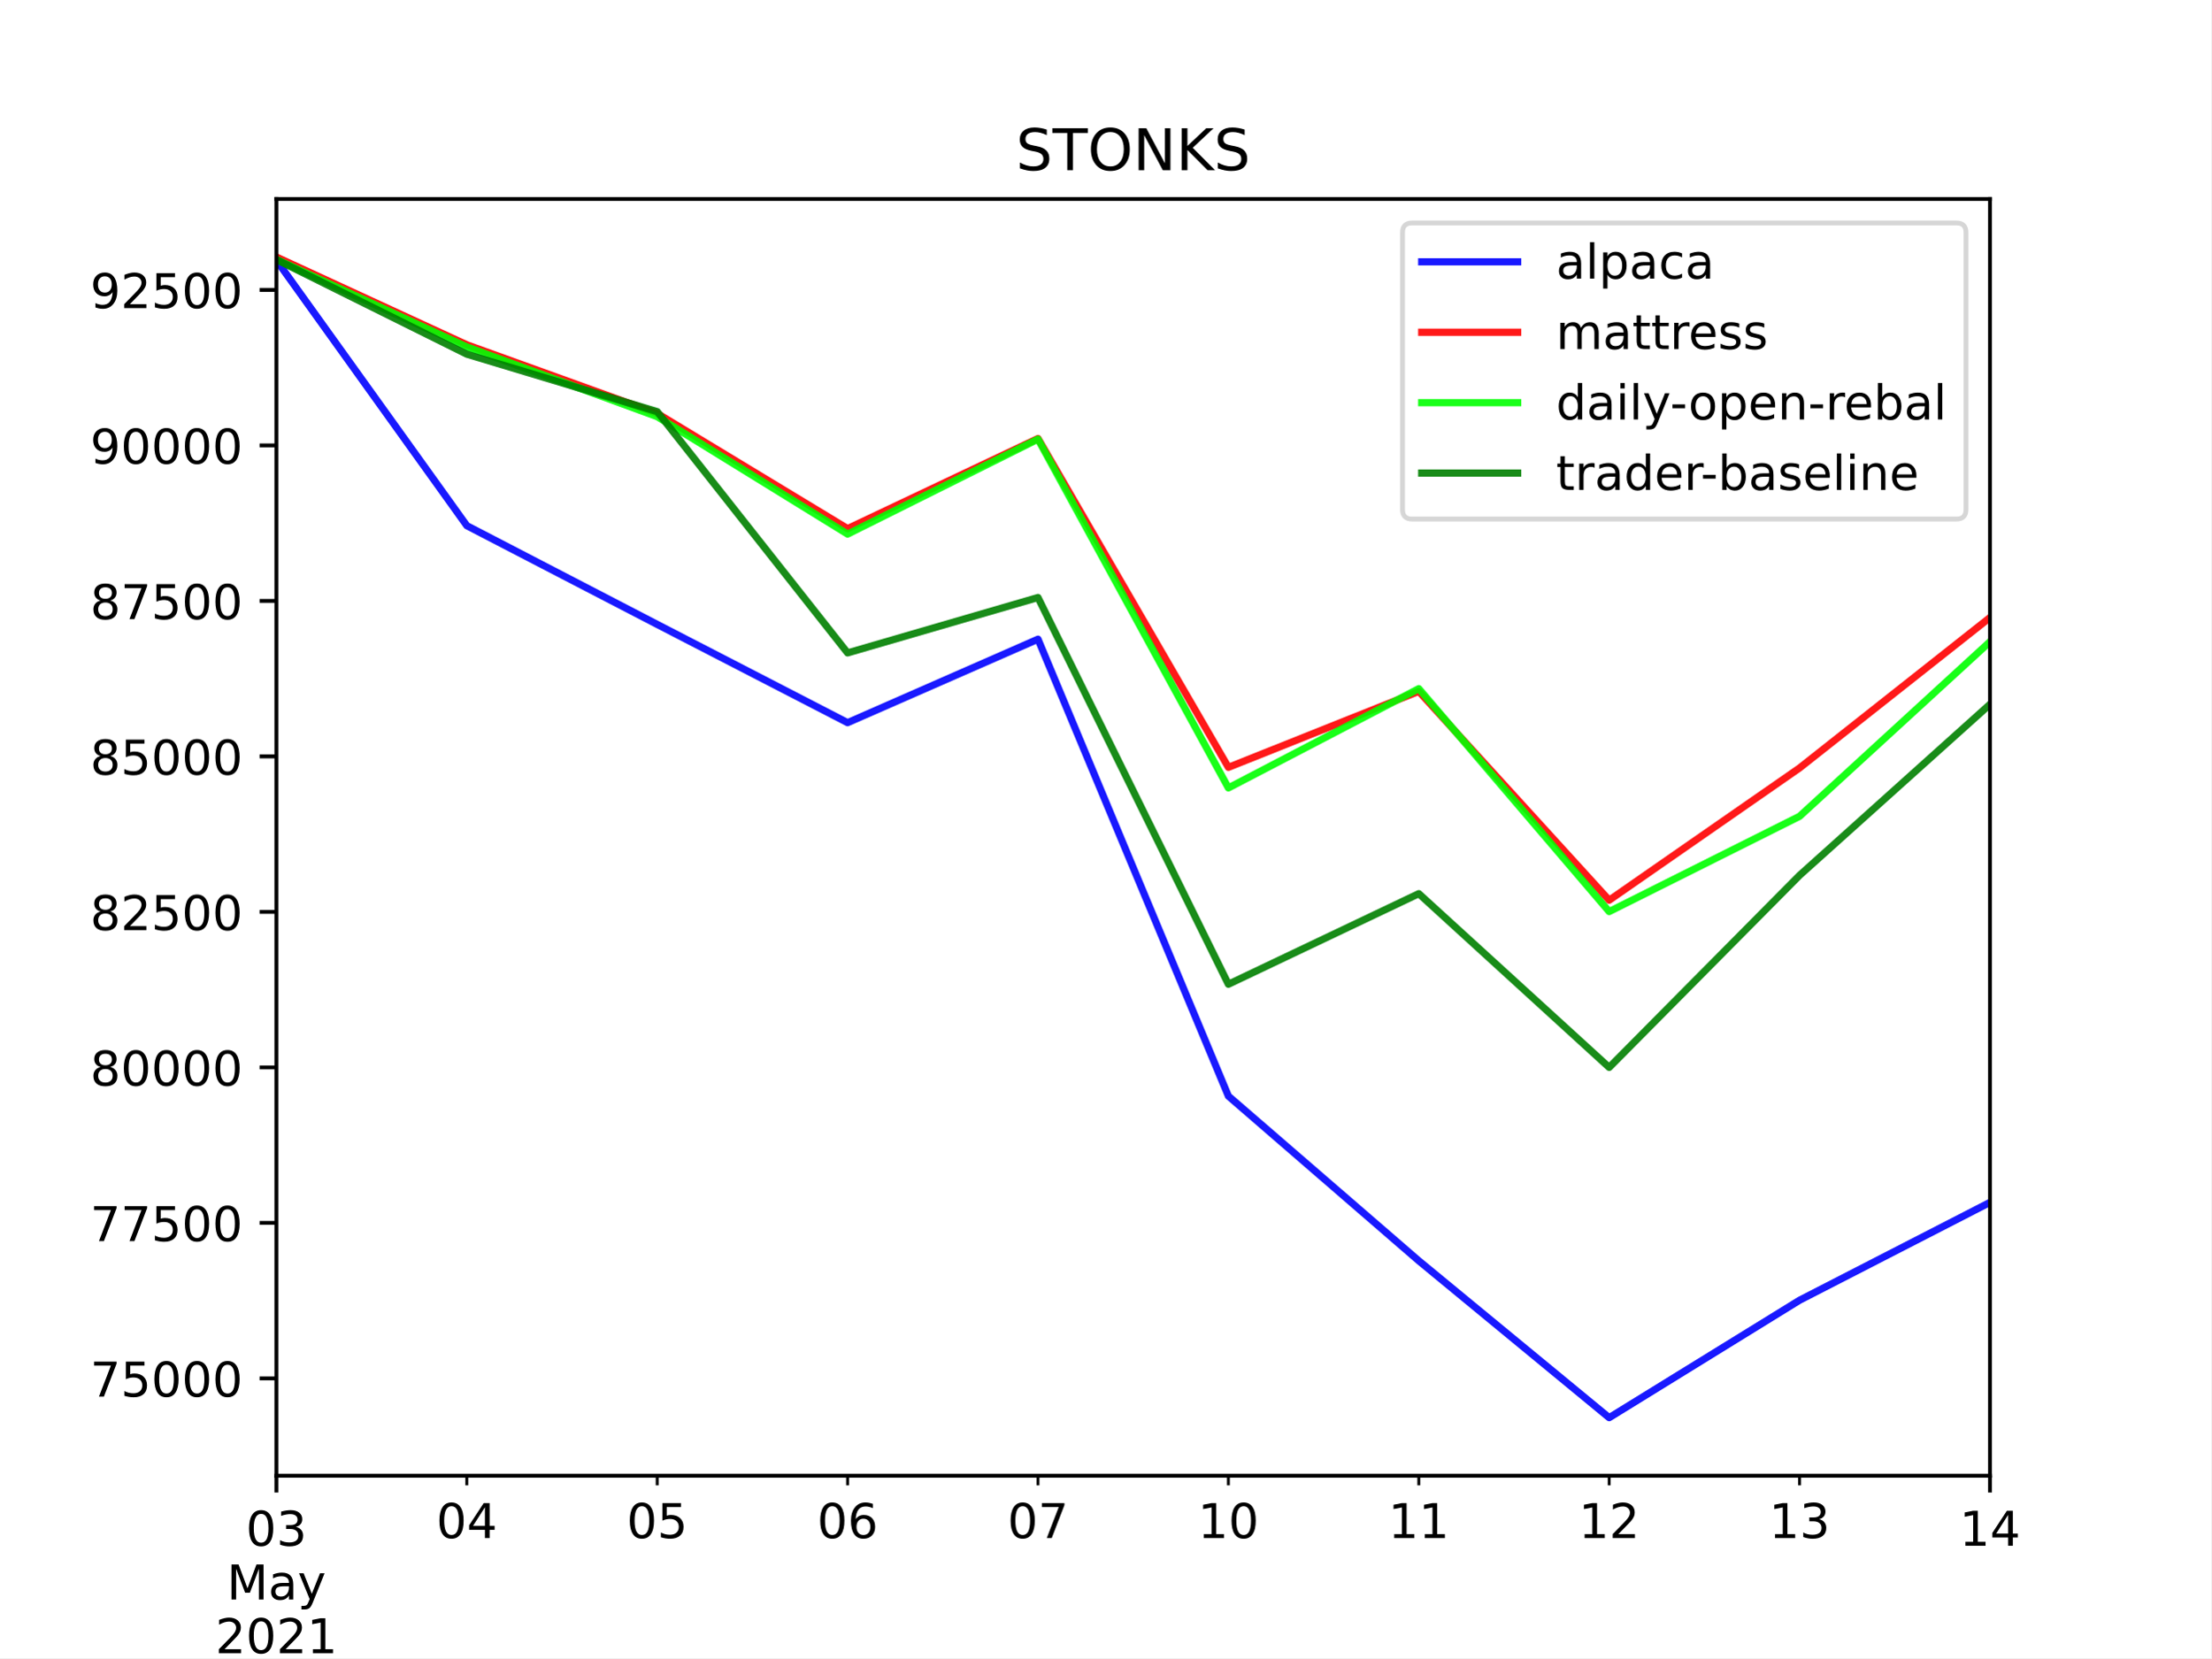
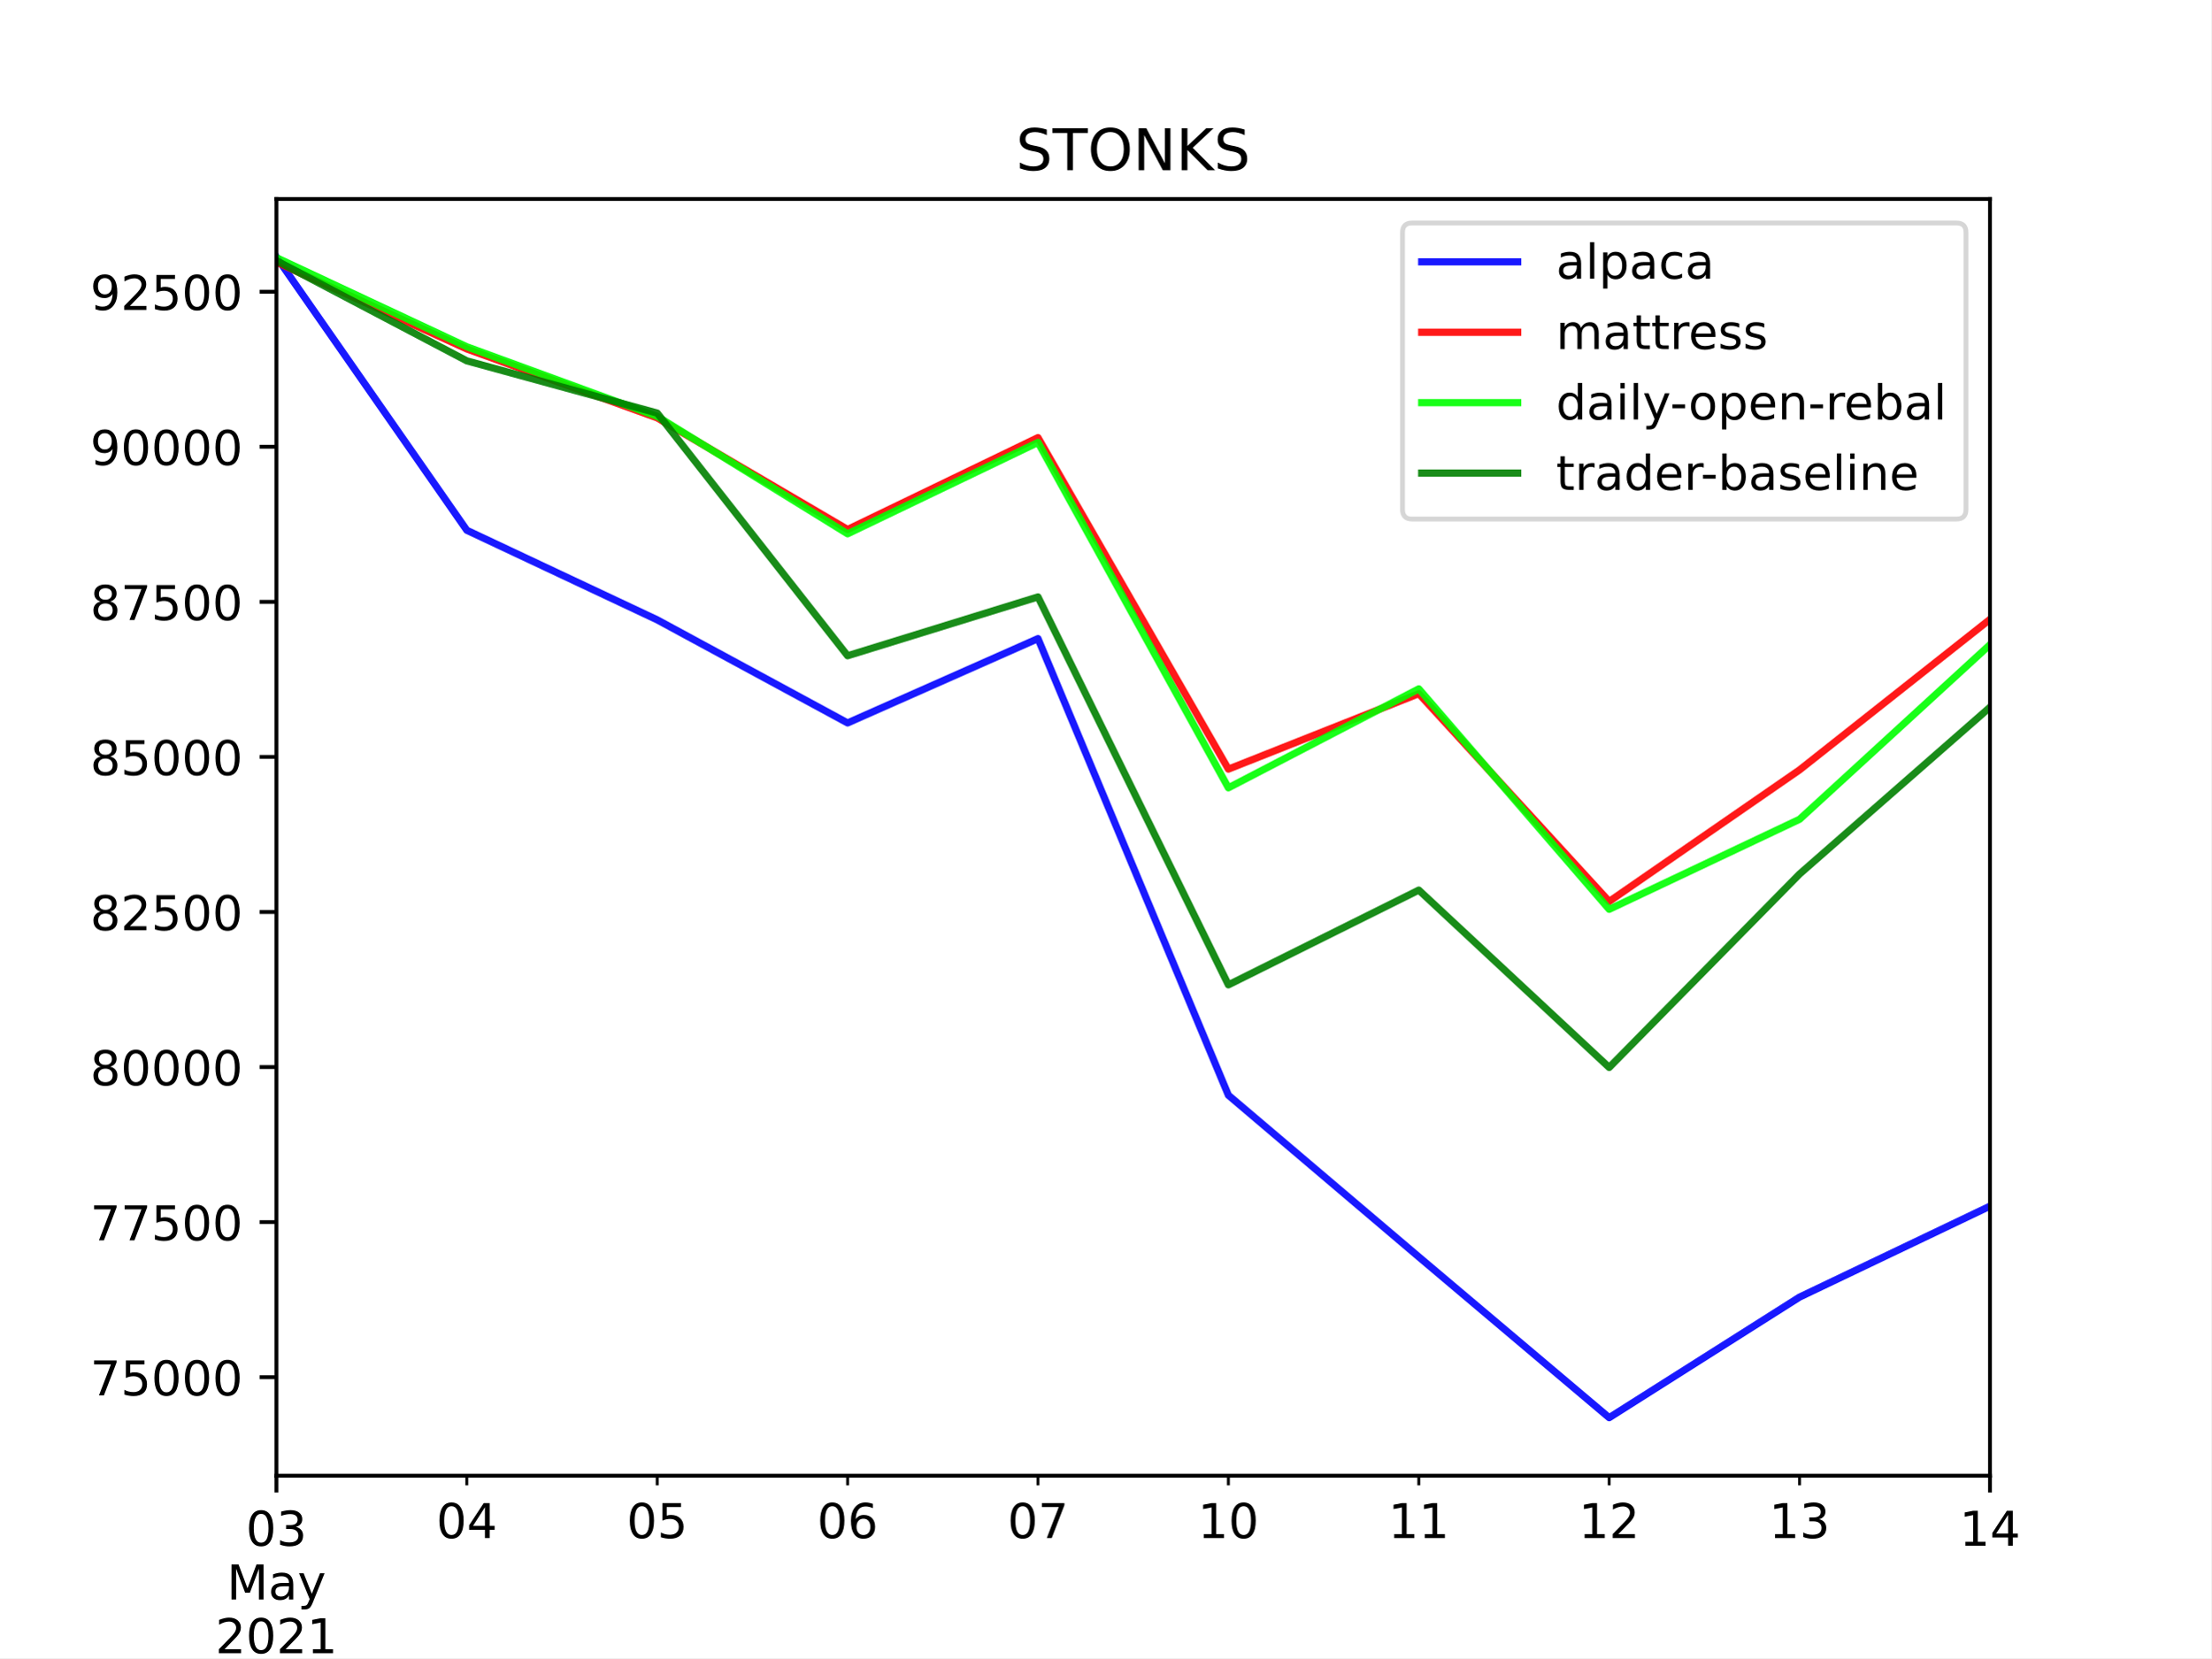
<svg xmlns="http://www.w3.org/2000/svg" xmlns:xlink="http://www.w3.org/1999/xlink" height="345.6pt" version="1.1" viewBox="0 0 460.8 345.6" width="460.8pt">
  <defs>
    <style type="text/css">*{stroke-linecap:butt;stroke-linejoin:round;}</style>
  </defs>
  <g id="figure_1">
    <g id="patch_1">
      <path d="M 0 345.6  L 460.8 345.6  L 460.8 0  L 0 0  z " style="fill:#ffffff;" />
    </g>
    <g id="axes_1">
      <g id="patch_2">
        <path d="M 57.6 307.584  L 414.72 307.584  L 414.72 41.472  L 57.6 41.472  z " style="fill:#ffffff;" />
      </g>
      <g id="matplotlib.axis_1">
        <g id="xtick_1">
          <g id="line2d_1">
            <defs>
-               <path d="M 0 0  L 0 3.5  " id="mae68a58e01" style="stroke:#000000;stroke-width:0.8;" />
-             </defs>
-             <g>
-               <use style="stroke:#000000;stroke-width:0.8;" x="57.6" xlink:href="#mae68a58e01" y="307.584" />
+               <path d="M 0 0  L 0 3.5  " id="m958716d8df" style="stroke:#000000;stroke-width:0.8;" />
+             </defs>
+             <g>
+               <use style="stroke:#000000;stroke-width:0.8;" x="57.6" xlink:href="#m958716d8df" y="307.584" />
            </g>
          </g>
          <g id="text_1">
            <g transform="translate(51.2375 322.1824)scale(0.1 -0.1)">
              <defs>
                <path d="M 2034 4250  Q 1547 4250 1301 3770  Q 1056 3291 1056 2328  Q 1056 1369 1301 889  Q 1547 409 2034 409  Q 2525 409 2770 889  Q 3016 1369 3016 2328  Q 3016 3291 2770 3770  Q 2525 4250 2034 4250  z M 2034 4750  Q 2819 4750 3233 4129  Q 3647 3509 3647 2328  Q 3647 1150 3233 529  Q 2819 -91 2034 -91  Q 1250 -91 836 529  Q 422 1150 422 2328  Q 422 3509 836 4129  Q 1250 4750 2034 4750  z " id="DejaVuSans-30" transform="scale(0.015625)" />
                <path d="M 2597 2516  Q 3050 2419 3304 2112  Q 3559 1806 3559 1356  Q 3559 666 3084 287  Q 2609 -91 1734 -91  Q 1441 -91 1130 -33  Q 819 25 488 141  L 488 750  Q 750 597 1062 519  Q 1375 441 1716 441  Q 2309 441 2620 675  Q 2931 909 2931 1356  Q 2931 1769 2642 2001  Q 2353 2234 1838 2234  L 1294 2234  L 1294 2753  L 1863 2753  Q 2328 2753 2575 2939  Q 2822 3125 2822 3475  Q 2822 3834 2567 4026  Q 2313 4219 1838 4219  Q 1578 4219 1281 4162  Q 984 4106 628 3988  L 628 4550  Q 988 4650 1302 4700  Q 1616 4750 1894 4750  Q 2613 4750 3031 4423  Q 3450 4097 3450 3541  Q 3450 3153 3228 2886  Q 3006 2619 2597 2516  z " id="DejaVuSans-33" transform="scale(0.015625)" />
              </defs>
              <use xlink:href="#DejaVuSans-30" />
              <use x="63.623" xlink:href="#DejaVuSans-33" />
            </g>
            <g transform="translate(47.2625 333.3802)scale(0.1 -0.1)">
              <defs>
                <path d="M 628 4666  L 1569 4666  L 2759 1491  L 3956 4666  L 4897 4666  L 4897 0  L 4281 0  L 4281 4097  L 3078 897  L 2444 897  L 1241 4097  L 1241 0  L 628 0  L 628 4666  z " id="DejaVuSans-4d" transform="scale(0.015625)" />
                <path d="M 2194 1759  Q 1497 1759 1228 1600  Q 959 1441 959 1056  Q 959 750 1161 570  Q 1363 391 1709 391  Q 2188 391 2477 730  Q 2766 1069 2766 1631  L 2766 1759  L 2194 1759  z M 3341 1997  L 3341 0  L 2766 0  L 2766 531  Q 2569 213 2275 61  Q 1981 -91 1556 -91  Q 1019 -91 701 211  Q 384 513 384 1019  Q 384 1609 779 1909  Q 1175 2209 1959 2209  L 2766 2209  L 2766 2266  Q 2766 2663 2505 2880  Q 2244 3097 1772 3097  Q 1472 3097 1187 3025  Q 903 2953 641 2809  L 641 3341  Q 956 3463 1253 3523  Q 1550 3584 1831 3584  Q 2591 3584 2966 3190  Q 3341 2797 3341 1997  z " id="DejaVuSans-61" transform="scale(0.015625)" />
                <path d="M 2059 -325  Q 1816 -950 1584 -1140  Q 1353 -1331 966 -1331  L 506 -1331  L 506 -850  L 844 -850  Q 1081 -850 1212 -737  Q 1344 -625 1503 -206  L 1606 56  L 191 3500  L 800 3500  L 1894 763  L 2988 3500  L 3597 3500  L 2059 -325  z " id="DejaVuSans-79" transform="scale(0.015625)" />
              </defs>
              <use xlink:href="#DejaVuSans-4d" />
              <use x="86.279" xlink:href="#DejaVuSans-61" />
              <use x="147.559" xlink:href="#DejaVuSans-79" />
            </g>
            <g transform="translate(44.875 344.5781)scale(0.1 -0.1)">
              <defs>
                <path d="M 1228 531  L 3431 531  L 3431 0  L 469 0  L 469 531  Q 828 903 1448 1529  Q 2069 2156 2228 2338  Q 2531 2678 2651 2914  Q 2772 3150 2772 3378  Q 2772 3750 2511 3984  Q 2250 4219 1831 4219  Q 1534 4219 1204 4116  Q 875 4013 500 3803  L 500 4441  Q 881 4594 1212 4672  Q 1544 4750 1819 4750  Q 2544 4750 2975 4387  Q 3406 4025 3406 3419  Q 3406 3131 3298 2873  Q 3191 2616 2906 2266  Q 2828 2175 2409 1742  Q 1991 1309 1228 531  z " id="DejaVuSans-32" transform="scale(0.015625)" />
                <path d="M 794 531  L 1825 531  L 1825 4091  L 703 3866  L 703 4441  L 1819 4666  L 2450 4666  L 2450 531  L 3481 531  L 3481 0  L 794 0  L 794 531  z " id="DejaVuSans-31" transform="scale(0.015625)" />
              </defs>
              <use xlink:href="#DejaVuSans-32" />
              <use x="63.623" xlink:href="#DejaVuSans-30" />
              <use x="127.246" xlink:href="#DejaVuSans-32" />
              <use x="190.869" xlink:href="#DejaVuSans-31" />
            </g>
          </g>
        </g>
        <g id="xtick_2">
          <g id="line2d_2">
            <g>
-               <use style="stroke:#000000;stroke-width:0.8;" x="414.72" xlink:href="#mae68a58e01" y="307.584" />
+               <use style="stroke:#000000;stroke-width:0.8;" x="414.72" xlink:href="#m958716d8df" y="307.584" />
            </g>
          </g>
          <g id="text_2">
            <g transform="translate(408.3575 322.1824)scale(0.1 -0.1)">
              <defs>
                <path d="M 2419 4116  L 825 1625  L 2419 1625  L 2419 4116  z M 2253 4666  L 3047 4666  L 3047 1625  L 3713 1625  L 3713 1100  L 3047 1100  L 3047 0  L 2419 0  L 2419 1100  L 313 1100  L 313 1709  L 2253 4666  z " id="DejaVuSans-34" transform="scale(0.015625)" />
              </defs>
              <use xlink:href="#DejaVuSans-31" />
              <use x="63.623" xlink:href="#DejaVuSans-34" />
            </g>
          </g>
        </g>
        <g id="xtick_3">
          <g id="line2d_3">
            <defs>
-               <path d="M 0 0  L 0 2  " id="m0b2083c2cc" style="stroke:#000000;stroke-width:0.6;" />
-             </defs>
-             <g>
-               <use style="stroke:#000000;stroke-width:0.6;" x="97.28" xlink:href="#m0b2083c2cc" y="307.584" />
+               <path d="M 0 0  L 0 2  " id="m61c7a9ef35" style="stroke:#000000;stroke-width:0.6;" />
+             </defs>
+             <g>
+               <use style="stroke:#000000;stroke-width:0.6;" x="97.28" xlink:href="#m61c7a9ef35" y="307.584" />
            </g>
          </g>
          <g id="text_3">
            <g transform="translate(90.9175 320.5824)scale(0.1 -0.1)">
              <use xlink:href="#DejaVuSans-30" />
              <use x="63.623" xlink:href="#DejaVuSans-34" />
            </g>
          </g>
        </g>
        <g id="xtick_4">
          <g id="line2d_4">
            <g>
-               <use style="stroke:#000000;stroke-width:0.6;" x="136.96" xlink:href="#m0b2083c2cc" y="307.584" />
+               <use style="stroke:#000000;stroke-width:0.6;" x="136.96" xlink:href="#m61c7a9ef35" y="307.584" />
            </g>
          </g>
          <g id="text_4">
            <g transform="translate(130.5975 320.5824)scale(0.1 -0.1)">
              <defs>
                <path d="M 691 4666  L 3169 4666  L 3169 4134  L 1269 4134  L 1269 2991  Q 1406 3038 1543 3061  Q 1681 3084 1819 3084  Q 2600 3084 3056 2656  Q 3513 2228 3513 1497  Q 3513 744 3044 326  Q 2575 -91 1722 -91  Q 1428 -91 1123 -41  Q 819 9 494 109  L 494 744  Q 775 591 1075 516  Q 1375 441 1709 441  Q 2250 441 2565 725  Q 2881 1009 2881 1497  Q 2881 1984 2565 2268  Q 2250 2553 1709 2553  Q 1456 2553 1204 2497  Q 953 2441 691 2322  L 691 4666  z " id="DejaVuSans-35" transform="scale(0.015625)" />
              </defs>
              <use xlink:href="#DejaVuSans-30" />
              <use x="63.623" xlink:href="#DejaVuSans-35" />
            </g>
          </g>
        </g>
        <g id="xtick_5">
          <g id="line2d_5">
            <g>
-               <use style="stroke:#000000;stroke-width:0.6;" x="176.64" xlink:href="#m0b2083c2cc" y="307.584" />
+               <use style="stroke:#000000;stroke-width:0.6;" x="176.64" xlink:href="#m61c7a9ef35" y="307.584" />
            </g>
          </g>
          <g id="text_5">
            <g transform="translate(170.2775 320.5824)scale(0.1 -0.1)">
              <defs>
                <path d="M 2113 2584  Q 1688 2584 1439 2293  Q 1191 2003 1191 1497  Q 1191 994 1439 701  Q 1688 409 2113 409  Q 2538 409 2786 701  Q 3034 994 3034 1497  Q 3034 2003 2786 2293  Q 2538 2584 2113 2584  z M 3366 4563  L 3366 3988  Q 3128 4100 2886 4159  Q 2644 4219 2406 4219  Q 1781 4219 1451 3797  Q 1122 3375 1075 2522  Q 1259 2794 1537 2939  Q 1816 3084 2150 3084  Q 2853 3084 3261 2657  Q 3669 2231 3669 1497  Q 3669 778 3244 343  Q 2819 -91 2113 -91  Q 1303 -91 875 529  Q 447 1150 447 2328  Q 447 3434 972 4092  Q 1497 4750 2381 4750  Q 2619 4750 2861 4703  Q 3103 4656 3366 4563  z " id="DejaVuSans-36" transform="scale(0.015625)" />
              </defs>
              <use xlink:href="#DejaVuSans-30" />
              <use x="63.623" xlink:href="#DejaVuSans-36" />
            </g>
          </g>
        </g>
        <g id="xtick_6">
          <g id="line2d_6">
            <g>
-               <use style="stroke:#000000;stroke-width:0.6;" x="216.32" xlink:href="#m0b2083c2cc" y="307.584" />
+               <use style="stroke:#000000;stroke-width:0.6;" x="216.32" xlink:href="#m61c7a9ef35" y="307.584" />
            </g>
          </g>
          <g id="text_6">
            <g transform="translate(209.9575 320.5824)scale(0.1 -0.1)">
              <defs>
                <path d="M 525 4666  L 3525 4666  L 3525 4397  L 1831 0  L 1172 0  L 2766 4134  L 525 4134  L 525 4666  z " id="DejaVuSans-37" transform="scale(0.015625)" />
              </defs>
              <use xlink:href="#DejaVuSans-30" />
              <use x="63.623" xlink:href="#DejaVuSans-37" />
            </g>
          </g>
        </g>
        <g id="xtick_7">
          <g id="line2d_7">
            <g>
-               <use style="stroke:#000000;stroke-width:0.6;" x="256" xlink:href="#m0b2083c2cc" y="307.584" />
+               <use style="stroke:#000000;stroke-width:0.6;" x="256" xlink:href="#m61c7a9ef35" y="307.584" />
            </g>
          </g>
          <g id="text_7">
            <g transform="translate(249.6375 320.5824)scale(0.1 -0.1)">
              <use xlink:href="#DejaVuSans-31" />
              <use x="63.623" xlink:href="#DejaVuSans-30" />
            </g>
          </g>
        </g>
        <g id="xtick_8">
          <g id="line2d_8">
            <g>
-               <use style="stroke:#000000;stroke-width:0.6;" x="295.68" xlink:href="#m0b2083c2cc" y="307.584" />
+               <use style="stroke:#000000;stroke-width:0.6;" x="295.68" xlink:href="#m61c7a9ef35" y="307.584" />
            </g>
          </g>
          <g id="text_8">
            <g transform="translate(289.3175 320.5824)scale(0.1 -0.1)">
              <use xlink:href="#DejaVuSans-31" />
              <use x="63.623" xlink:href="#DejaVuSans-31" />
            </g>
          </g>
        </g>
        <g id="xtick_9">
          <g id="line2d_9">
            <g>
-               <use style="stroke:#000000;stroke-width:0.6;" x="335.36" xlink:href="#m0b2083c2cc" y="307.584" />
+               <use style="stroke:#000000;stroke-width:0.6;" x="335.36" xlink:href="#m61c7a9ef35" y="307.584" />
            </g>
          </g>
          <g id="text_9">
            <g transform="translate(328.9975 320.5824)scale(0.1 -0.1)">
              <use xlink:href="#DejaVuSans-31" />
              <use x="63.623" xlink:href="#DejaVuSans-32" />
            </g>
          </g>
        </g>
        <g id="xtick_10">
          <g id="line2d_10">
            <g>
-               <use style="stroke:#000000;stroke-width:0.6;" x="375.04" xlink:href="#m0b2083c2cc" y="307.584" />
+               <use style="stroke:#000000;stroke-width:0.6;" x="375.04" xlink:href="#m61c7a9ef35" y="307.584" />
            </g>
          </g>
          <g id="text_10">
            <g transform="translate(368.6775 320.5824)scale(0.1 -0.1)">
              <use xlink:href="#DejaVuSans-31" />
              <use x="63.623" xlink:href="#DejaVuSans-33" />
            </g>
          </g>
        </g>
        <g id="text_11">
          <g transform="translate(224.885 358.2562)scale(0.1 -0.1)">
            <defs>
              <path d="M 2906 2969  L 2906 4863  L 3481 4863  L 3481 0  L 2906 0  L 2906 525  Q 2725 213 2448 61  Q 2172 -91 1784 -91  Q 1150 -91 751 415  Q 353 922 353 1747  Q 353 2572 751 3078  Q 1150 3584 1784 3584  Q 2172 3584 2448 3432  Q 2725 3281 2906 2969  z M 947 1747  Q 947 1113 1208 752  Q 1469 391 1925 391  Q 2381 391 2643 752  Q 2906 1113 2906 1747  Q 2906 2381 2643 2742  Q 2381 3103 1925 3103  Q 1469 3103 1208 2742  Q 947 2381 947 1747  z " id="DejaVuSans-64" transform="scale(0.015625)" />
              <path d="M 1172 4494  L 1172 3500  L 2356 3500  L 2356 3053  L 1172 3053  L 1172 1153  Q 1172 725 1289 603  Q 1406 481 1766 481  L 2356 481  L 2356 0  L 1766 0  Q 1100 0 847 248  Q 594 497 594 1153  L 594 3053  L 172 3053  L 172 3500  L 594 3500  L 594 4494  L 1172 4494  z " id="DejaVuSans-74" transform="scale(0.015625)" />
              <path d="M 3597 1894  L 3597 1613  L 953 1613  Q 991 1019 1311 708  Q 1631 397 2203 397  Q 2534 397 2845 478  Q 3156 559 3463 722  L 3463 178  Q 3153 47 2828 -22  Q 2503 -91 2169 -91  Q 1331 -91 842 396  Q 353 884 353 1716  Q 353 2575 817 3079  Q 1281 3584 2069 3584  Q 2775 3584 3186 3129  Q 3597 2675 3597 1894  z M 3022 2063  Q 3016 2534 2758 2815  Q 2500 3097 2075 3097  Q 1594 3097 1305 2825  Q 1016 2553 972 2059  L 3022 2063  z " id="DejaVuSans-65" transform="scale(0.015625)" />
            </defs>
            <use xlink:href="#DejaVuSans-64" />
            <use x="63.477" xlink:href="#DejaVuSans-61" />
            <use x="124.756" xlink:href="#DejaVuSans-74" />
            <use x="163.965" xlink:href="#DejaVuSans-65" />
          </g>
        </g>
      </g>
      <g id="matplotlib.axis_2">
        <g id="ytick_1">
          <g id="line2d_11">
            <defs>
-               <path d="M 0 0  L -3.5 0  " id="m674d64f6d0" style="stroke:#000000;stroke-width:0.8;" />
-             </defs>
-             <g>
-               <use style="stroke:#000000;stroke-width:0.8;" x="57.6" xlink:href="#m674d64f6d0" y="287.3" />
+               <path d="M 0 0  L -3.5 0  " id="mfbfaa73dca" style="stroke:#000000;stroke-width:0.8;" />
+             </defs>
+             <g>
+               <use style="stroke:#000000;stroke-width:0.8;" x="57.6" xlink:href="#mfbfaa73dca" y="287.051" />
            </g>
          </g>
          <g id="text_12">
-             <g transform="translate(18.7875 291.0989)scale(0.1 -0.1)">
+             <g transform="translate(18.7875 290.8498)scale(0.1 -0.1)">
              <use xlink:href="#DejaVuSans-37" />
              <use x="63.623" xlink:href="#DejaVuSans-35" />
              <use x="127.246" xlink:href="#DejaVuSans-30" />
              <use x="190.869" xlink:href="#DejaVuSans-30" />
              <use x="254.492" xlink:href="#DejaVuSans-30" />
            </g>
          </g>
        </g>
        <g id="ytick_2">
          <g id="line2d_12">
            <g>
-               <use style="stroke:#000000;stroke-width:0.8;" x="57.6" xlink:href="#m674d64f6d0" y="254.888" />
+               <use style="stroke:#000000;stroke-width:0.8;" x="57.6" xlink:href="#mfbfaa73dca" y="254.728" />
            </g>
          </g>
          <g id="text_13">
-             <g transform="translate(18.7875 258.6877)scale(0.1 -0.1)">
+             <g transform="translate(18.7875 258.5275)scale(0.1 -0.1)">
              <use xlink:href="#DejaVuSans-37" />
              <use x="63.623" xlink:href="#DejaVuSans-37" />
              <use x="127.246" xlink:href="#DejaVuSans-35" />
              <use x="190.869" xlink:href="#DejaVuSans-30" />
              <use x="254.492" xlink:href="#DejaVuSans-30" />
            </g>
          </g>
        </g>
        <g id="ytick_3">
          <g id="line2d_13">
            <g>
-               <use style="stroke:#000000;stroke-width:0.8;" x="57.6" xlink:href="#m674d64f6d0" y="222.477" />
+               <use style="stroke:#000000;stroke-width:0.8;" x="57.6" xlink:href="#mfbfaa73dca" y="222.406" />
            </g>
          </g>
          <g id="text_14">
-             <g transform="translate(18.7875 226.2765)scale(0.1 -0.1)">
+             <g transform="translate(18.7875 226.2052)scale(0.1 -0.1)">
              <defs>
                <path d="M 2034 2216  Q 1584 2216 1326 1975  Q 1069 1734 1069 1313  Q 1069 891 1326 650  Q 1584 409 2034 409  Q 2484 409 2743 651  Q 3003 894 3003 1313  Q 3003 1734 2745 1975  Q 2488 2216 2034 2216  z M 1403 2484  Q 997 2584 770 2862  Q 544 3141 544 3541  Q 544 4100 942 4425  Q 1341 4750 2034 4750  Q 2731 4750 3128 4425  Q 3525 4100 3525 3541  Q 3525 3141 3298 2862  Q 3072 2584 2669 2484  Q 3125 2378 3379 2068  Q 3634 1759 3634 1313  Q 3634 634 3220 271  Q 2806 -91 2034 -91  Q 1263 -91 848 271  Q 434 634 434 1313  Q 434 1759 690 2068  Q 947 2378 1403 2484  z M 1172 3481  Q 1172 3119 1398 2916  Q 1625 2713 2034 2713  Q 2441 2713 2670 2916  Q 2900 3119 2900 3481  Q 2900 3844 2670 4047  Q 2441 4250 2034 4250  Q 1625 4250 1398 4047  Q 1172 3844 1172 3481  z " id="DejaVuSans-38" transform="scale(0.015625)" />
              </defs>
              <use xlink:href="#DejaVuSans-38" />
              <use x="63.623" xlink:href="#DejaVuSans-30" />
              <use x="127.246" xlink:href="#DejaVuSans-30" />
              <use x="190.869" xlink:href="#DejaVuSans-30" />
              <use x="254.492" xlink:href="#DejaVuSans-30" />
            </g>
          </g>
        </g>
        <g id="ytick_4">
          <g id="line2d_14">
            <g>
-               <use style="stroke:#000000;stroke-width:0.8;" x="57.6" xlink:href="#m674d64f6d0" y="190.066" />
+               <use style="stroke:#000000;stroke-width:0.8;" x="57.6" xlink:href="#mfbfaa73dca" y="190.084" />
            </g>
          </g>
          <g id="text_15">
-             <g transform="translate(18.7875 193.8652)scale(0.1 -0.1)">
+             <g transform="translate(18.7875 193.8829)scale(0.1 -0.1)">
              <use xlink:href="#DejaVuSans-38" />
              <use x="63.623" xlink:href="#DejaVuSans-32" />
              <use x="127.246" xlink:href="#DejaVuSans-35" />
              <use x="190.869" xlink:href="#DejaVuSans-30" />
              <use x="254.492" xlink:href="#DejaVuSans-30" />
            </g>
          </g>
        </g>
        <g id="ytick_5">
          <g id="line2d_15">
            <g>
-               <use style="stroke:#000000;stroke-width:0.8;" x="57.6" xlink:href="#m674d64f6d0" y="157.655" />
+               <use style="stroke:#000000;stroke-width:0.8;" x="57.6" xlink:href="#mfbfaa73dca" y="157.761" />
            </g>
          </g>
          <g id="text_16">
-             <g transform="translate(18.7875 161.454)scale(0.1 -0.1)">
+             <g transform="translate(18.7875 161.5606)scale(0.1 -0.1)">
              <use xlink:href="#DejaVuSans-38" />
              <use x="63.623" xlink:href="#DejaVuSans-35" />
              <use x="127.246" xlink:href="#DejaVuSans-30" />
              <use x="190.869" xlink:href="#DejaVuSans-30" />
              <use x="254.492" xlink:href="#DejaVuSans-30" />
            </g>
          </g>
        </g>
        <g id="ytick_6">
          <g id="line2d_16">
            <g>
-               <use style="stroke:#000000;stroke-width:0.8;" x="57.6" xlink:href="#m674d64f6d0" y="125.244" />
+               <use style="stroke:#000000;stroke-width:0.8;" x="57.6" xlink:href="#mfbfaa73dca" y="125.439" />
            </g>
          </g>
          <g id="text_17">
-             <g transform="translate(18.7875 129.0428)scale(0.1 -0.1)">
+             <g transform="translate(18.7875 129.2383)scale(0.1 -0.1)">
              <use xlink:href="#DejaVuSans-38" />
              <use x="63.623" xlink:href="#DejaVuSans-37" />
              <use x="127.246" xlink:href="#DejaVuSans-35" />
              <use x="190.869" xlink:href="#DejaVuSans-30" />
              <use x="254.492" xlink:href="#DejaVuSans-30" />
            </g>
          </g>
        </g>
        <g id="ytick_7">
          <g id="line2d_17">
            <g>
-               <use style="stroke:#000000;stroke-width:0.8;" x="57.6" xlink:href="#m674d64f6d0" y="92.832" />
+               <use style="stroke:#000000;stroke-width:0.8;" x="57.6" xlink:href="#mfbfaa73dca" y="93.117" />
            </g>
          </g>
          <g id="text_18">
-             <g transform="translate(18.7875 96.63159)scale(0.1 -0.1)">
+             <g transform="translate(18.7875 96.91599)scale(0.1 -0.1)">
              <defs>
                <path d="M 703 97  L 703 672  Q 941 559 1184 500  Q 1428 441 1663 441  Q 2288 441 2617 861  Q 2947 1281 2994 2138  Q 2813 1869 2534 1725  Q 2256 1581 1919 1581  Q 1219 1581 811 2004  Q 403 2428 403 3163  Q 403 3881 828 4315  Q 1253 4750 1959 4750  Q 2769 4750 3195 4129  Q 3622 3509 3622 2328  Q 3622 1225 3098 567  Q 2575 -91 1691 -91  Q 1453 -91 1209 -44  Q 966 3 703 97  z M 1959 2075  Q 2384 2075 2632 2365  Q 2881 2656 2881 3163  Q 2881 3666 2632 3958  Q 2384 4250 1959 4250  Q 1534 4250 1286 3958  Q 1038 3666 1038 3163  Q 1038 2656 1286 2365  Q 1534 2075 1959 2075  z " id="DejaVuSans-39" transform="scale(0.015625)" />
              </defs>
              <use xlink:href="#DejaVuSans-39" />
              <use x="63.623" xlink:href="#DejaVuSans-30" />
              <use x="127.246" xlink:href="#DejaVuSans-30" />
              <use x="190.869" xlink:href="#DejaVuSans-30" />
              <use x="254.492" xlink:href="#DejaVuSans-30" />
            </g>
          </g>
        </g>
        <g id="ytick_8">
          <g id="line2d_18">
            <g>
-               <use style="stroke:#000000;stroke-width:0.8;" x="57.6" xlink:href="#m674d64f6d0" y="60.421" />
+               <use style="stroke:#000000;stroke-width:0.8;" x="57.6" xlink:href="#mfbfaa73dca" y="60.794" />
            </g>
          </g>
          <g id="text_19">
-             <g transform="translate(18.7875 64.22037)scale(0.1 -0.1)">
+             <g transform="translate(18.7875 64.59368)scale(0.1 -0.1)">
              <use xlink:href="#DejaVuSans-39" />
              <use x="63.623" xlink:href="#DejaVuSans-32" />
              <use x="127.246" xlink:href="#DejaVuSans-35" />
              <use x="190.869" xlink:href="#DejaVuSans-30" />
              <use x="254.492" xlink:href="#DejaVuSans-30" />
            </g>
          </g>
        </g>
      </g>
      <g id="line2d_19">
-         <path clip-path="url(#p762589743e)" d="M 57.6 54.236  L 97.28 109.561  L 136.96 130.142  L 176.64 150.625  L 216.32 133.222  L 256 228.461  L 295.68 262.791  L 335.36 295.488  L 375.04 271.008  L 414.72 250.614  " style="fill:none;stroke:#0000ff;stroke-linecap:square;stroke-opacity:0.9;stroke-width:1.5;" />
+         <path clip-path="url(#pd860505add)" d="M 57.6 53.568  L 97.28 110.52  L 136.96 129.19  L 176.64 150.68  L 216.32 133.103  L 256 228.279  L 295.68 261.977  L 335.36 295.488  L 375.04 270.355  L 414.72 251.4  " style="fill:none;stroke:#0000ff;stroke-linecap:square;stroke-opacity:0.9;stroke-width:1.5;" />
      </g>
      <g id="line2d_20">
-         <path clip-path="url(#p762589743e)" d="M 57.6 53.568  L 97.28 71.854  L 136.96 86.157  L 176.64 110.177  L 216.32 91.39  L 256 159.938  L 295.68 144.095  L 335.36 187.629  L 375.04 160.064  L 414.72 128.708  " style="fill:none;stroke:#ff0000;stroke-linecap:square;stroke-opacity:0.9;stroke-width:1.5;" />
+         <path clip-path="url(#pd860505add)" d="M 57.6 54.643  L 97.28 72.727  L 136.96 87.093  L 176.64 110.351  L 216.32 91.205  L 256 160.308  L 295.68 144.583  L 335.36 187.887  L 375.04 160.466  L 414.72 129.09  " style="fill:none;stroke:#ff0000;stroke-linecap:square;stroke-opacity:0.9;stroke-width:1.5;" />
      </g>
      <g id="line2d_21">
-         <path clip-path="url(#p762589743e)" d="M 57.6 54.072  L 97.28 72.306  L 136.96 86.837  L 176.64 111.315  L 216.32 91.522  L 256 164.228  L 295.68 143.537  L 335.36 190.001  L 375.04 170.14  L 414.72 133.752  " style="fill:none;stroke:#00ff00;stroke-linecap:square;stroke-opacity:0.9;stroke-width:1.5;" />
+         <path clip-path="url(#pd860505add)" d="M 57.6 53.693  L 97.28 72.27  L 136.96 86.782  L 176.64 111.257  L 216.32 92.211  L 256 164.203  L 295.68 143.576  L 335.36 189.528  L 375.04 170.762  L 414.72 134.371  " style="fill:none;stroke:#00ff00;stroke-linecap:square;stroke-opacity:0.9;stroke-width:1.5;" />
      </g>
      <g id="line2d_22">
-         <path clip-path="url(#p762589743e)" d="M 57.6 54.102  L 97.28 73.815  L 136.96 85.788  L 176.64 136.086  L 216.32 124.538  L 256 205.148  L 295.68 186.266  L 335.36 222.479  L 375.04 182.443  L 414.72 146.795  " style="fill:none;stroke:#008000;stroke-linecap:square;stroke-opacity:0.9;stroke-width:1.5;" />
+         <path clip-path="url(#pd860505add)" d="M 57.6 54.329  L 97.28 75.207  L 136.96 86.088  L 176.64 136.678  L 216.32 124.414  L 256 205.274  L 295.68 185.524  L 335.36 222.492  L 375.04 182.168  L 414.72 147.41  " style="fill:none;stroke:#008000;stroke-linecap:square;stroke-opacity:0.9;stroke-width:1.5;" />
      </g>
      <g id="patch_3">
        <path d="M 57.6 307.584  L 57.6 41.472  " style="fill:none;stroke:#000000;stroke-linecap:square;stroke-linejoin:miter;stroke-width:0.8;" />
      </g>
      <g id="patch_4">
        <path d="M 414.72 307.584  L 414.72 41.472  " style="fill:none;stroke:#000000;stroke-linecap:square;stroke-linejoin:miter;stroke-width:0.8;" />
      </g>
      <g id="patch_5">
        <path d="M 57.6 307.584  L 414.72 307.584  " style="fill:none;stroke:#000000;stroke-linecap:square;stroke-linejoin:miter;stroke-width:0.8;" />
      </g>
      <g id="patch_6">
        <path d="M 57.6 41.472  L 414.72 41.472  " style="fill:none;stroke:#000000;stroke-linecap:square;stroke-linejoin:miter;stroke-width:0.8;" />
      </g>
      <g id="text_20">
        <g transform="translate(211.7306 35.472)scale(0.12 -0.12)">
          <defs>
            <path d="M 3425 4513  L 3425 3897  Q 3066 4069 2747 4153  Q 2428 4238 2131 4238  Q 1616 4238 1336 4038  Q 1056 3838 1056 3469  Q 1056 3159 1242 3001  Q 1428 2844 1947 2747  L 2328 2669  Q 3034 2534 3370 2195  Q 3706 1856 3706 1288  Q 3706 609 3251 259  Q 2797 -91 1919 -91  Q 1588 -91 1214 -16  Q 841 59 441 206  L 441 856  Q 825 641 1194 531  Q 1563 422 1919 422  Q 2459 422 2753 634  Q 3047 847 3047 1241  Q 3047 1584 2836 1778  Q 2625 1972 2144 2069  L 1759 2144  Q 1053 2284 737 2584  Q 422 2884 422 3419  Q 422 4038 858 4394  Q 1294 4750 2059 4750  Q 2388 4750 2728 4690  Q 3069 4631 3425 4513  z " id="DejaVuSans-53" transform="scale(0.015625)" />
            <path d="M -19 4666  L 3928 4666  L 3928 4134  L 2272 4134  L 2272 0  L 1638 0  L 1638 4134  L -19 4134  L -19 4666  z " id="DejaVuSans-54" transform="scale(0.015625)" />
            <path d="M 2522 4238  Q 1834 4238 1429 3725  Q 1025 3213 1025 2328  Q 1025 1447 1429 934  Q 1834 422 2522 422  Q 3209 422 3611 934  Q 4013 1447 4013 2328  Q 4013 3213 3611 3725  Q 3209 4238 2522 4238  z M 2522 4750  Q 3503 4750 4090 4092  Q 4678 3434 4678 2328  Q 4678 1225 4090 567  Q 3503 -91 2522 -91  Q 1538 -91 948 565  Q 359 1222 359 2328  Q 359 3434 948 4092  Q 1538 4750 2522 4750  z " id="DejaVuSans-4f" transform="scale(0.015625)" />
            <path d="M 628 4666  L 1478 4666  L 3547 763  L 3547 4666  L 4159 4666  L 4159 0  L 3309 0  L 1241 3903  L 1241 0  L 628 0  L 628 4666  z " id="DejaVuSans-4e" transform="scale(0.015625)" />
            <path d="M 628 4666  L 1259 4666  L 1259 2694  L 3353 4666  L 4166 4666  L 1850 2491  L 4331 0  L 3500 0  L 1259 2247  L 1259 0  L 628 0  L 628 4666  z " id="DejaVuSans-4b" transform="scale(0.015625)" />
          </defs>
          <use xlink:href="#DejaVuSans-53" />
          <use x="63.477" xlink:href="#DejaVuSans-54" />
          <use x="124.561" xlink:href="#DejaVuSans-4f" />
          <use x="203.271" xlink:href="#DejaVuSans-4e" />
          <use x="278.076" xlink:href="#DejaVuSans-4b" />
          <use x="343.652" xlink:href="#DejaVuSans-53" />
        </g>
      </g>
      <g id="legend_1">
        <g id="patch_7">
          <path d="M 294.289 108.184  L 407.72 108.184  Q 409.72 108.184 409.72 106.184  L 409.72 48.472  Q 409.72 46.472 407.72 46.472  L 294.289 46.472  Q 292.289 46.472 292.289 48.472  L 292.289 106.184  Q 292.289 108.184 294.289 108.184  z " style="fill:#ffffff;opacity:0.8;stroke:#cccccc;stroke-linejoin:miter;" />
        </g>
        <g id="line2d_23">
          <path d="M 296.289 54.57  L 316.289 54.57  " style="fill:none;stroke:#0000ff;stroke-linecap:square;stroke-opacity:0.9;stroke-width:1.5;" />
        </g>
        <g id="line2d_24" />
        <g id="text_21">
          <g transform="translate(324.2887 58.07044)scale(0.1 -0.1)">
            <defs>
              <path d="M 603 4863  L 1178 4863  L 1178 0  L 603 0  L 603 4863  z " id="DejaVuSans-6c" transform="scale(0.015625)" />
              <path d="M 1159 525  L 1159 -1331  L 581 -1331  L 581 3500  L 1159 3500  L 1159 2969  Q 1341 3281 1617 3432  Q 1894 3584 2278 3584  Q 2916 3584 3314 3078  Q 3713 2572 3713 1747  Q 3713 922 3314 415  Q 2916 -91 2278 -91  Q 1894 -91 1617 61  Q 1341 213 1159 525  z M 3116 1747  Q 3116 2381 2855 2742  Q 2594 3103 2138 3103  Q 1681 3103 1420 2742  Q 1159 2381 1159 1747  Q 1159 1113 1420 752  Q 1681 391 2138 391  Q 2594 391 2855 752  Q 3116 1113 3116 1747  z " id="DejaVuSans-70" transform="scale(0.015625)" />
              <path d="M 3122 3366  L 3122 2828  Q 2878 2963 2633 3030  Q 2388 3097 2138 3097  Q 1578 3097 1268 2742  Q 959 2388 959 1747  Q 959 1106 1268 751  Q 1578 397 2138 397  Q 2388 397 2633 464  Q 2878 531 3122 666  L 3122 134  Q 2881 22 2623 -34  Q 2366 -91 2075 -91  Q 1284 -91 818 406  Q 353 903 353 1747  Q 353 2603 823 3093  Q 1294 3584 2113 3584  Q 2378 3584 2631 3529  Q 2884 3475 3122 3366  z " id="DejaVuSans-63" transform="scale(0.015625)" />
            </defs>
            <use xlink:href="#DejaVuSans-61" />
            <use x="61.279" xlink:href="#DejaVuSans-6c" />
            <use x="89.062" xlink:href="#DejaVuSans-70" />
            <use x="152.539" xlink:href="#DejaVuSans-61" />
            <use x="213.818" xlink:href="#DejaVuSans-63" />
            <use x="268.799" xlink:href="#DejaVuSans-61" />
          </g>
        </g>
        <g id="line2d_25">
          <path d="M 296.289 69.249  L 316.289 69.249  " style="fill:none;stroke:#ff0000;stroke-linecap:square;stroke-opacity:0.9;stroke-width:1.5;" />
        </g>
        <g id="line2d_26" />
        <g id="text_22">
          <g transform="translate(324.2887 72.74856)scale(0.1 -0.1)">
            <defs>
              <path d="M 3328 2828  Q 3544 3216 3844 3400  Q 4144 3584 4550 3584  Q 5097 3584 5394 3201  Q 5691 2819 5691 2113  L 5691 0  L 5113 0  L 5113 2094  Q 5113 2597 4934 2840  Q 4756 3084 4391 3084  Q 3944 3084 3684 2787  Q 3425 2491 3425 1978  L 3425 0  L 2847 0  L 2847 2094  Q 2847 2600 2669 2842  Q 2491 3084 2119 3084  Q 1678 3084 1418 2786  Q 1159 2488 1159 1978  L 1159 0  L 581 0  L 581 3500  L 1159 3500  L 1159 2956  Q 1356 3278 1631 3431  Q 1906 3584 2284 3584  Q 2666 3584 2933 3390  Q 3200 3197 3328 2828  z " id="DejaVuSans-6d" transform="scale(0.015625)" />
              <path d="M 2631 2963  Q 2534 3019 2420 3045  Q 2306 3072 2169 3072  Q 1681 3072 1420 2755  Q 1159 2438 1159 1844  L 1159 0  L 581 0  L 581 3500  L 1159 3500  L 1159 2956  Q 1341 3275 1631 3429  Q 1922 3584 2338 3584  Q 2397 3584 2469 3576  Q 2541 3569 2628 3553  L 2631 2963  z " id="DejaVuSans-72" transform="scale(0.015625)" />
              <path d="M 2834 3397  L 2834 2853  Q 2591 2978 2328 3040  Q 2066 3103 1784 3103  Q 1356 3103 1142 2972  Q 928 2841 928 2578  Q 928 2378 1081 2264  Q 1234 2150 1697 2047  L 1894 2003  Q 2506 1872 2764 1633  Q 3022 1394 3022 966  Q 3022 478 2636 193  Q 2250 -91 1575 -91  Q 1294 -91 989 -36  Q 684 19 347 128  L 347 722  Q 666 556 975 473  Q 1284 391 1588 391  Q 1994 391 2212 530  Q 2431 669 2431 922  Q 2431 1156 2273 1281  Q 2116 1406 1581 1522  L 1381 1569  Q 847 1681 609 1914  Q 372 2147 372 2553  Q 372 3047 722 3315  Q 1072 3584 1716 3584  Q 2034 3584 2315 3537  Q 2597 3491 2834 3397  z " id="DejaVuSans-73" transform="scale(0.015625)" />
            </defs>
            <use xlink:href="#DejaVuSans-6d" />
            <use x="97.412" xlink:href="#DejaVuSans-61" />
            <use x="158.691" xlink:href="#DejaVuSans-74" />
            <use x="197.9" xlink:href="#DejaVuSans-74" />
            <use x="237.109" xlink:href="#DejaVuSans-72" />
            <use x="275.973" xlink:href="#DejaVuSans-65" />
            <use x="337.496" xlink:href="#DejaVuSans-73" />
            <use x="389.596" xlink:href="#DejaVuSans-73" />
          </g>
        </g>
        <g id="line2d_27">
          <path d="M 296.289 83.927  L 316.289 83.927  " style="fill:none;stroke:#00ff00;stroke-linecap:square;stroke-opacity:0.9;stroke-width:1.5;" />
        </g>
        <g id="line2d_28" />
        <g id="text_23">
          <g transform="translate(324.2887 87.42669)scale(0.1 -0.1)">
            <defs>
              <path d="M 603 3500  L 1178 3500  L 1178 0  L 603 0  L 603 3500  z M 603 4863  L 1178 4863  L 1178 4134  L 603 4134  L 603 4863  z " id="DejaVuSans-69" transform="scale(0.015625)" />
              <path d="M 313 2009  L 1997 2009  L 1997 1497  L 313 1497  L 313 2009  z " id="DejaVuSans-2d" transform="scale(0.015625)" />
              <path d="M 1959 3097  Q 1497 3097 1228 2736  Q 959 2375 959 1747  Q 959 1119 1226 758  Q 1494 397 1959 397  Q 2419 397 2687 759  Q 2956 1122 2956 1747  Q 2956 2369 2687 2733  Q 2419 3097 1959 3097  z M 1959 3584  Q 2709 3584 3137 3096  Q 3566 2609 3566 1747  Q 3566 888 3137 398  Q 2709 -91 1959 -91  Q 1206 -91 779 398  Q 353 888 353 1747  Q 353 2609 779 3096  Q 1206 3584 1959 3584  z " id="DejaVuSans-6f" transform="scale(0.015625)" />
              <path d="M 3513 2113  L 3513 0  L 2938 0  L 2938 2094  Q 2938 2591 2744 2837  Q 2550 3084 2163 3084  Q 1697 3084 1428 2787  Q 1159 2491 1159 1978  L 1159 0  L 581 0  L 581 3500  L 1159 3500  L 1159 2956  Q 1366 3272 1645 3428  Q 1925 3584 2291 3584  Q 2894 3584 3203 3211  Q 3513 2838 3513 2113  z " id="DejaVuSans-6e" transform="scale(0.015625)" />
              <path d="M 3116 1747  Q 3116 2381 2855 2742  Q 2594 3103 2138 3103  Q 1681 3103 1420 2742  Q 1159 2381 1159 1747  Q 1159 1113 1420 752  Q 1681 391 2138 391  Q 2594 391 2855 752  Q 3116 1113 3116 1747  z M 1159 2969  Q 1341 3281 1617 3432  Q 1894 3584 2278 3584  Q 2916 3584 3314 3078  Q 3713 2572 3713 1747  Q 3713 922 3314 415  Q 2916 -91 2278 -91  Q 1894 -91 1617 61  Q 1341 213 1159 525  L 1159 0  L 581 0  L 581 4863  L 1159 4863  L 1159 2969  z " id="DejaVuSans-62" transform="scale(0.015625)" />
            </defs>
            <use xlink:href="#DejaVuSans-64" />
            <use x="63.477" xlink:href="#DejaVuSans-61" />
            <use x="124.756" xlink:href="#DejaVuSans-69" />
            <use x="152.539" xlink:href="#DejaVuSans-6c" />
            <use x="180.322" xlink:href="#DejaVuSans-79" />
            <use x="237.752" xlink:href="#DejaVuSans-2d" />
            <use x="275.711" xlink:href="#DejaVuSans-6f" />
            <use x="336.893" xlink:href="#DejaVuSans-70" />
            <use x="400.369" xlink:href="#DejaVuSans-65" />
            <use x="461.893" xlink:href="#DejaVuSans-6e" />
            <use x="525.271" xlink:href="#DejaVuSans-2d" />
            <use x="561.355" xlink:href="#DejaVuSans-72" />
            <use x="600.219" xlink:href="#DejaVuSans-65" />
            <use x="661.742" xlink:href="#DejaVuSans-62" />
            <use x="725.219" xlink:href="#DejaVuSans-61" />
            <use x="786.498" xlink:href="#DejaVuSans-6c" />
          </g>
        </g>
        <g id="line2d_29">
          <path d="M 296.289 98.605  L 316.289 98.605  " style="fill:none;stroke:#008000;stroke-linecap:square;stroke-opacity:0.9;stroke-width:1.5;" />
        </g>
        <g id="line2d_30" />
        <g id="text_24">
          <g transform="translate(324.2887 102.1048)scale(0.1 -0.1)">
            <use xlink:href="#DejaVuSans-74" />
            <use x="39.209" xlink:href="#DejaVuSans-72" />
            <use x="80.322" xlink:href="#DejaVuSans-61" />
            <use x="141.602" xlink:href="#DejaVuSans-64" />
            <use x="205.078" xlink:href="#DejaVuSans-65" />
            <use x="266.602" xlink:href="#DejaVuSans-72" />
            <use x="301.34" xlink:href="#DejaVuSans-2d" />
            <use x="337.424" xlink:href="#DejaVuSans-62" />
            <use x="400.9" xlink:href="#DejaVuSans-61" />
            <use x="462.18" xlink:href="#DejaVuSans-73" />
            <use x="514.279" xlink:href="#DejaVuSans-65" />
            <use x="575.803" xlink:href="#DejaVuSans-6c" />
            <use x="603.586" xlink:href="#DejaVuSans-69" />
            <use x="631.369" xlink:href="#DejaVuSans-6e" />
            <use x="694.748" xlink:href="#DejaVuSans-65" />
          </g>
        </g>
      </g>
    </g>
  </g>
  <defs>
-     <clipPath id="p762589743e">
+     <clipPath id="pd860505add">
      <rect height="266.112" width="357.12" x="57.6" y="41.472" />
    </clipPath>
  </defs>
</svg>
